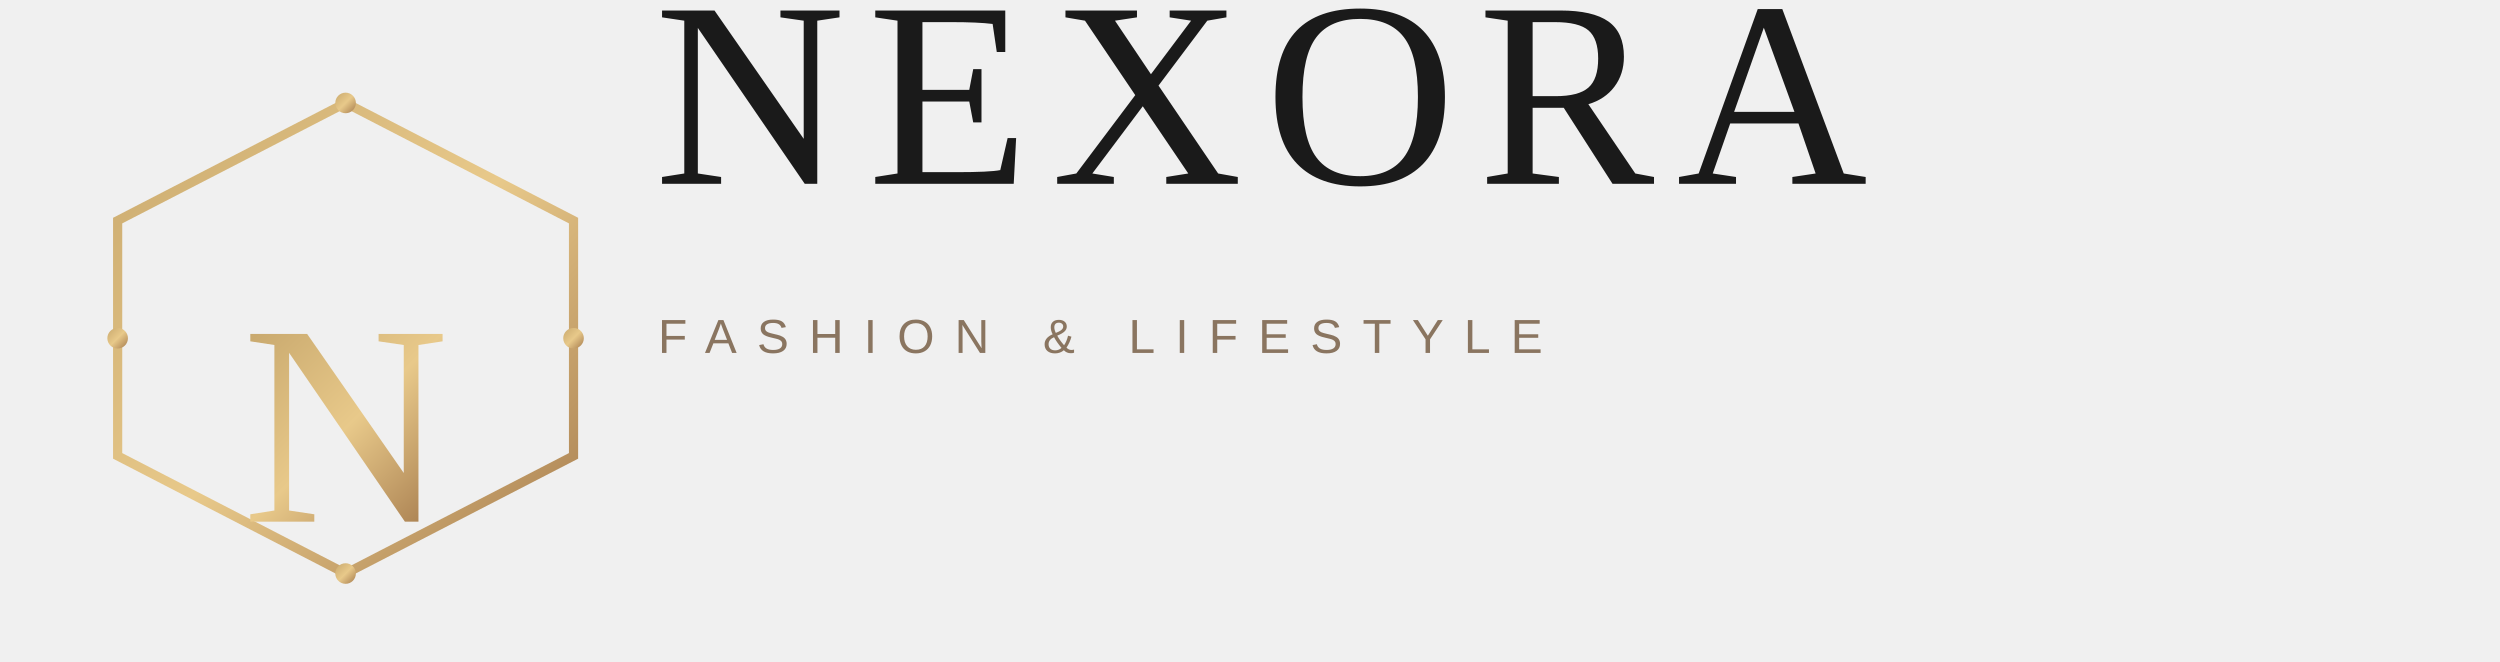
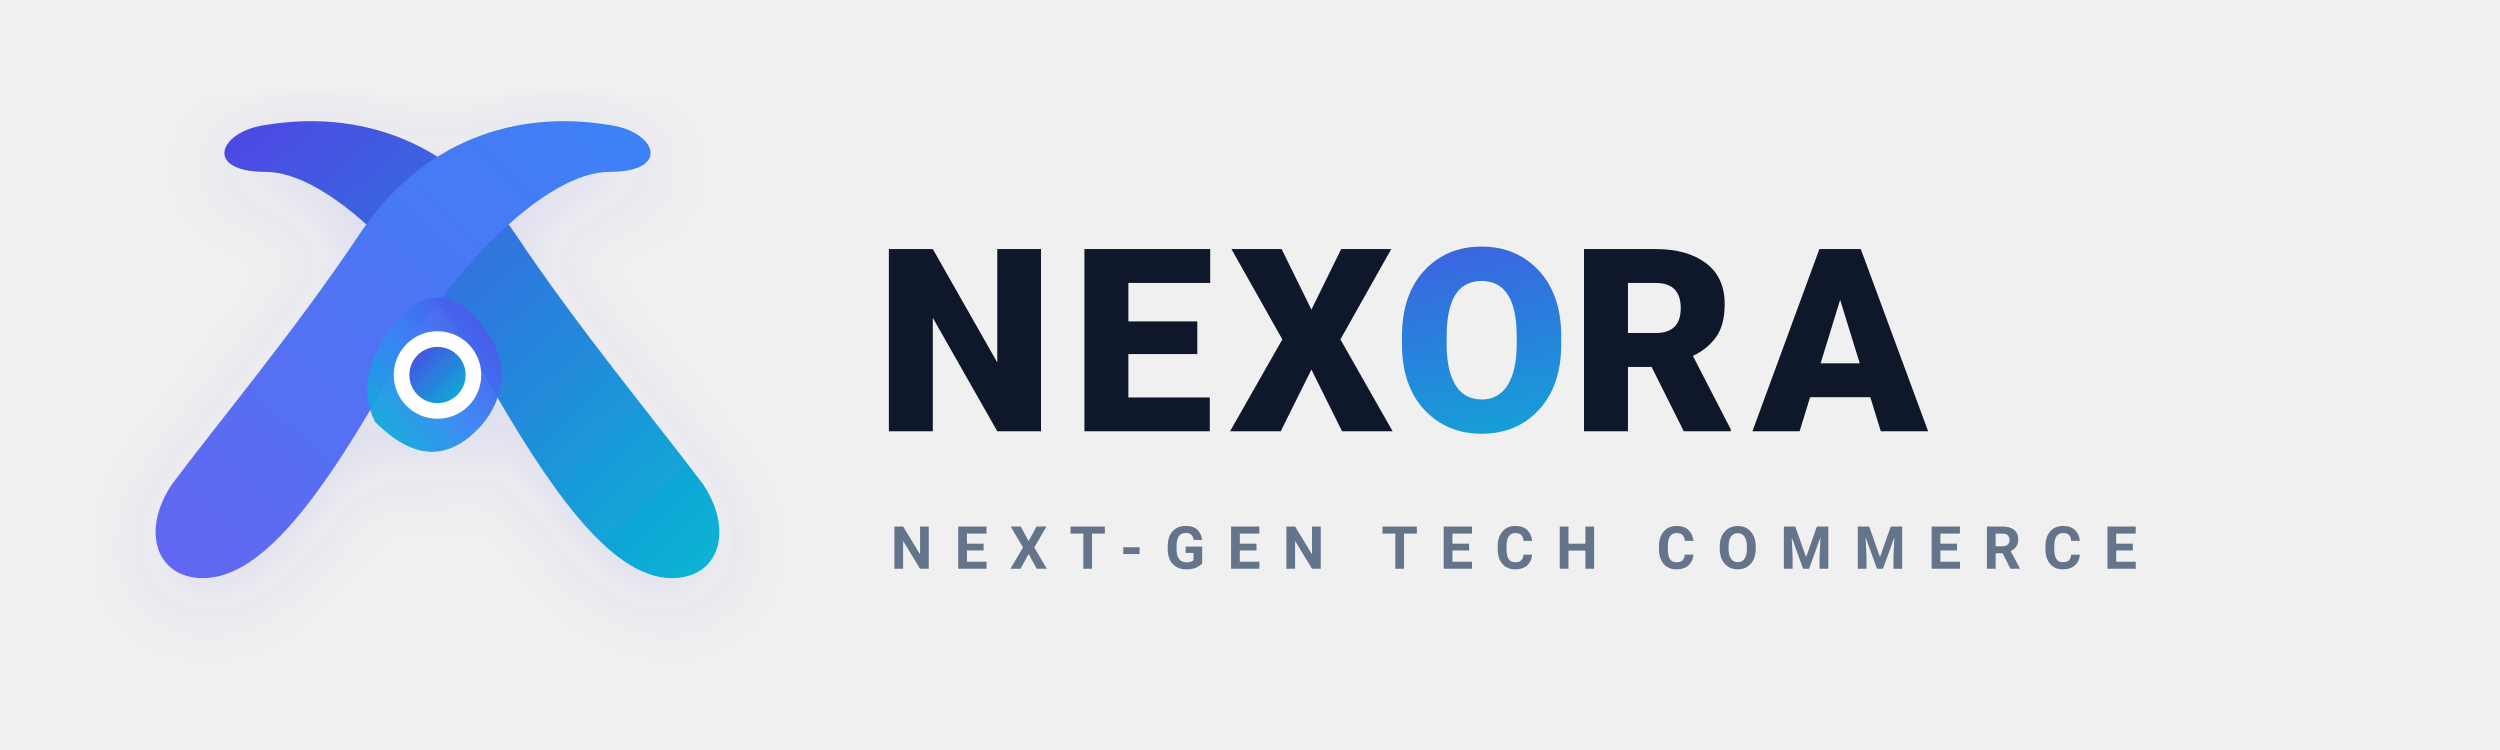
- <svg xmlns="http://www.w3.org/2000/svg" viewBox="0 0 680 180" width="100%" height="100%">
+ <svg xmlns="http://www.w3.org/2000/svg" viewBox="0 0 800 240" width="100%" height="100%">
  <defs>
-     <linearGradient id="goldGrad" x1="0%" y1="0%" x2="100%" y2="100%">
-       <stop offset="0%" stop-color="#C9A96E" />
-       <stop offset="50%" stop-color="#E8C98A" />
-       <stop offset="100%" stop-color="#A67C4E" />
+     <linearGradient id="nexoraGrad1" x1="0%" y1="0%" x2="100%" y2="100%">
+       <stop offset="0%" stop-color="#4F46E5" />
+       <stop offset="100%" stop-color="#06B6D4" />
    </linearGradient>
-     <linearGradient id="goldStroke" x1="0%" y1="0%" x2="100%" y2="0%">
-       <stop offset="0%" stop-color="#A67C4E" />
-       <stop offset="100%" stop-color="#C9A96E" />
+     <linearGradient id="nexoraGrad2" x1="100%" y1="0%" x2="0%" y2="100%">
+       <stop offset="0%" stop-color="#3B82F6" />
+       <stop offset="100%" stop-color="#6366F1" />
    </linearGradient>
+     <linearGradient id="nexoraGradAccent" x1="0%" y1="100%" x2="100%" y2="0%">
+       <stop offset="0%" stop-color="#06B6D4" />
+       <stop offset="50%" stop-color="#3B82F6" />
+       <stop offset="100%" stop-color="#4F46E5" />
+     </linearGradient>
+     <filter id="softShadow" x="-10%" y="-10%" width="130%" height="130%">
+       <feDropShadow dx="0" dy="6" stdDeviation="12" flood-color="#4F46E5" flood-opacity="0.12" />
+     </filter>
  </defs>
-   <g transform="translate(28, 24)">
-     <polygon points="66,4 128,36 128,100 66,132 4,100 4,36" fill="none" stroke="url(#goldGrad)" stroke-width="2.5" />
-     <text x="66" y="100" font-family="Georgia,'Times New Roman',serif" font-size="78" font-weight="400" fill="url(#goldGrad)" text-anchor="middle" dominant-baseline="middle" letter-spacing="-2">N</text>
-     <circle cx="66" cy="4" r="2.8" fill="url(#goldGrad)" />
-     <circle cx="66" cy="132" r="2.8" fill="url(#goldGrad)" />
-     <circle cx="128" cy="68" r="2.8" fill="url(#goldGrad)" />
-     <circle cx="4" cy="68" r="2.8" fill="url(#goldGrad)" />
+   <g transform="translate(40, 20)" filter="url(#softShadow)">
+     <path d="M 45,35               C 65,35 95,65 115,100               C 135,135 155,165 175,165               C 190,165 195,150 185,135               C 170,115 145,85 125,55               C 105,25 75,15 45,20               C 30,22 25,35 45,35 Z" fill="url(#nexoraGrad1)" />
+     <path d="M 155,35               C 135,35 105,65 85,100               C 65,135 45,165 25,165               C 10,165 5,150 15,135               C 30,115 55,85 75,55               C 95,25 125,15 155,20               C 170,22 175,35 155,35 Z" fill="url(#nexoraGrad2)" />
+     <path d="M 85,85               C 95,72 105,72 115,85               C 125,98 120,112 110,120               C 100,128 90,125 80,115               C 75,105 78,95 85,85 Z" fill="url(#nexoraGradAccent)" opacity="0.95" />
+     <circle cx="100" cy="100" r="14" fill="#FFFFFF" />
+     <circle cx="100" cy="100" r="9" fill="url(#nexoraGrad1)" />
  </g>
-   <g transform="translate(178, 50)">
-     <text font-family="Georgia,'Times New Roman',serif" font-size="72" font-weight="400" letter-spacing="6" fill="#1a1a1a">NEXORA</text>
-     <line x1="0" y1="18" x2="430" y2="18" stroke="url(#goldStroke)" stroke-width="1" />
-     <text x="1" y="46" font-family="'Segoe UI',Arial,sans-serif" font-size="13" font-weight="400" letter-spacing="5.5" fill="#8a7560">FASHION &amp; LIFESTYLE</text>
+   <g transform="translate(280, 138)">
+     <text font-family="-apple-system, BlinkMacSystemFont, 'Segoe UI', Roboto, 'Helvetica Neue', Arial, sans-serif" font-size="82" font-weight="900" letter-spacing="5" fill="#0F172A">
+       NEX<tspan fill="url(#nexoraGrad1)">O</tspan>RA
+     </text>
+     <text x="5" y="44" font-family="-apple-system, BlinkMacSystemFont, 'Segoe UI', Roboto, sans-serif" font-size="19" font-weight="600" letter-spacing="7" fill="#64748B">
+       NEXT-GEN TECH COMMERCE
+     </text>
  </g>
</svg>
